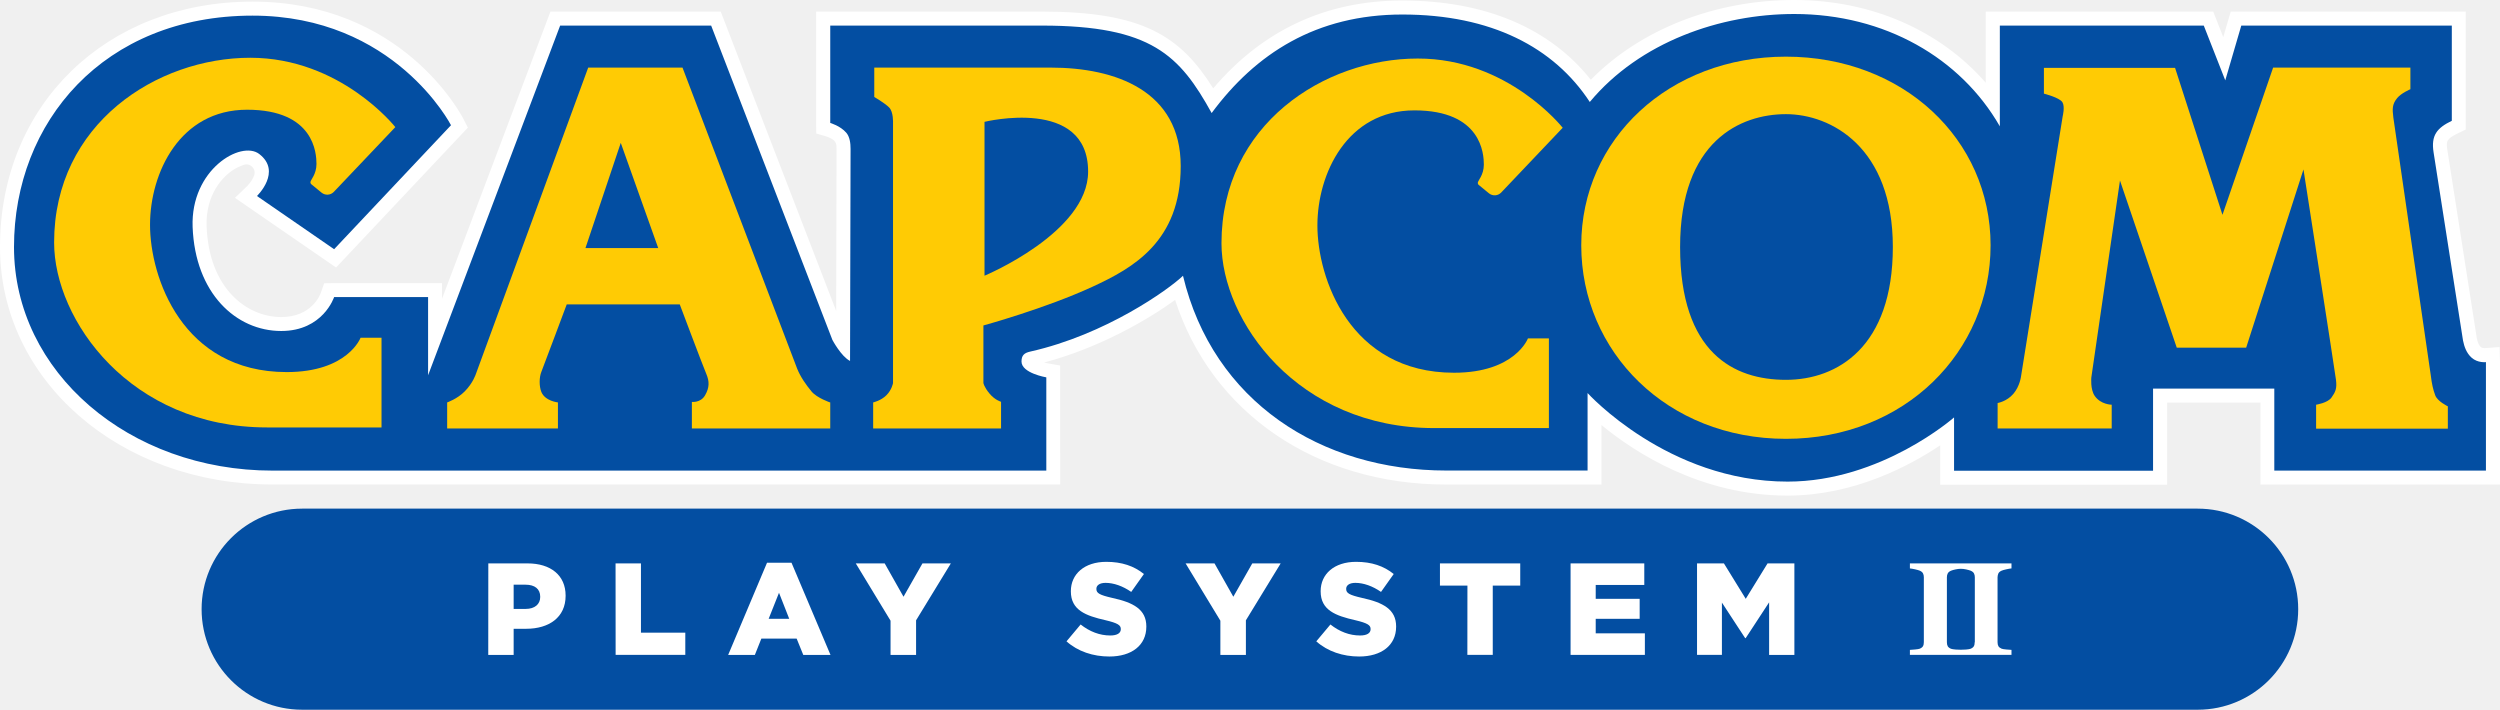
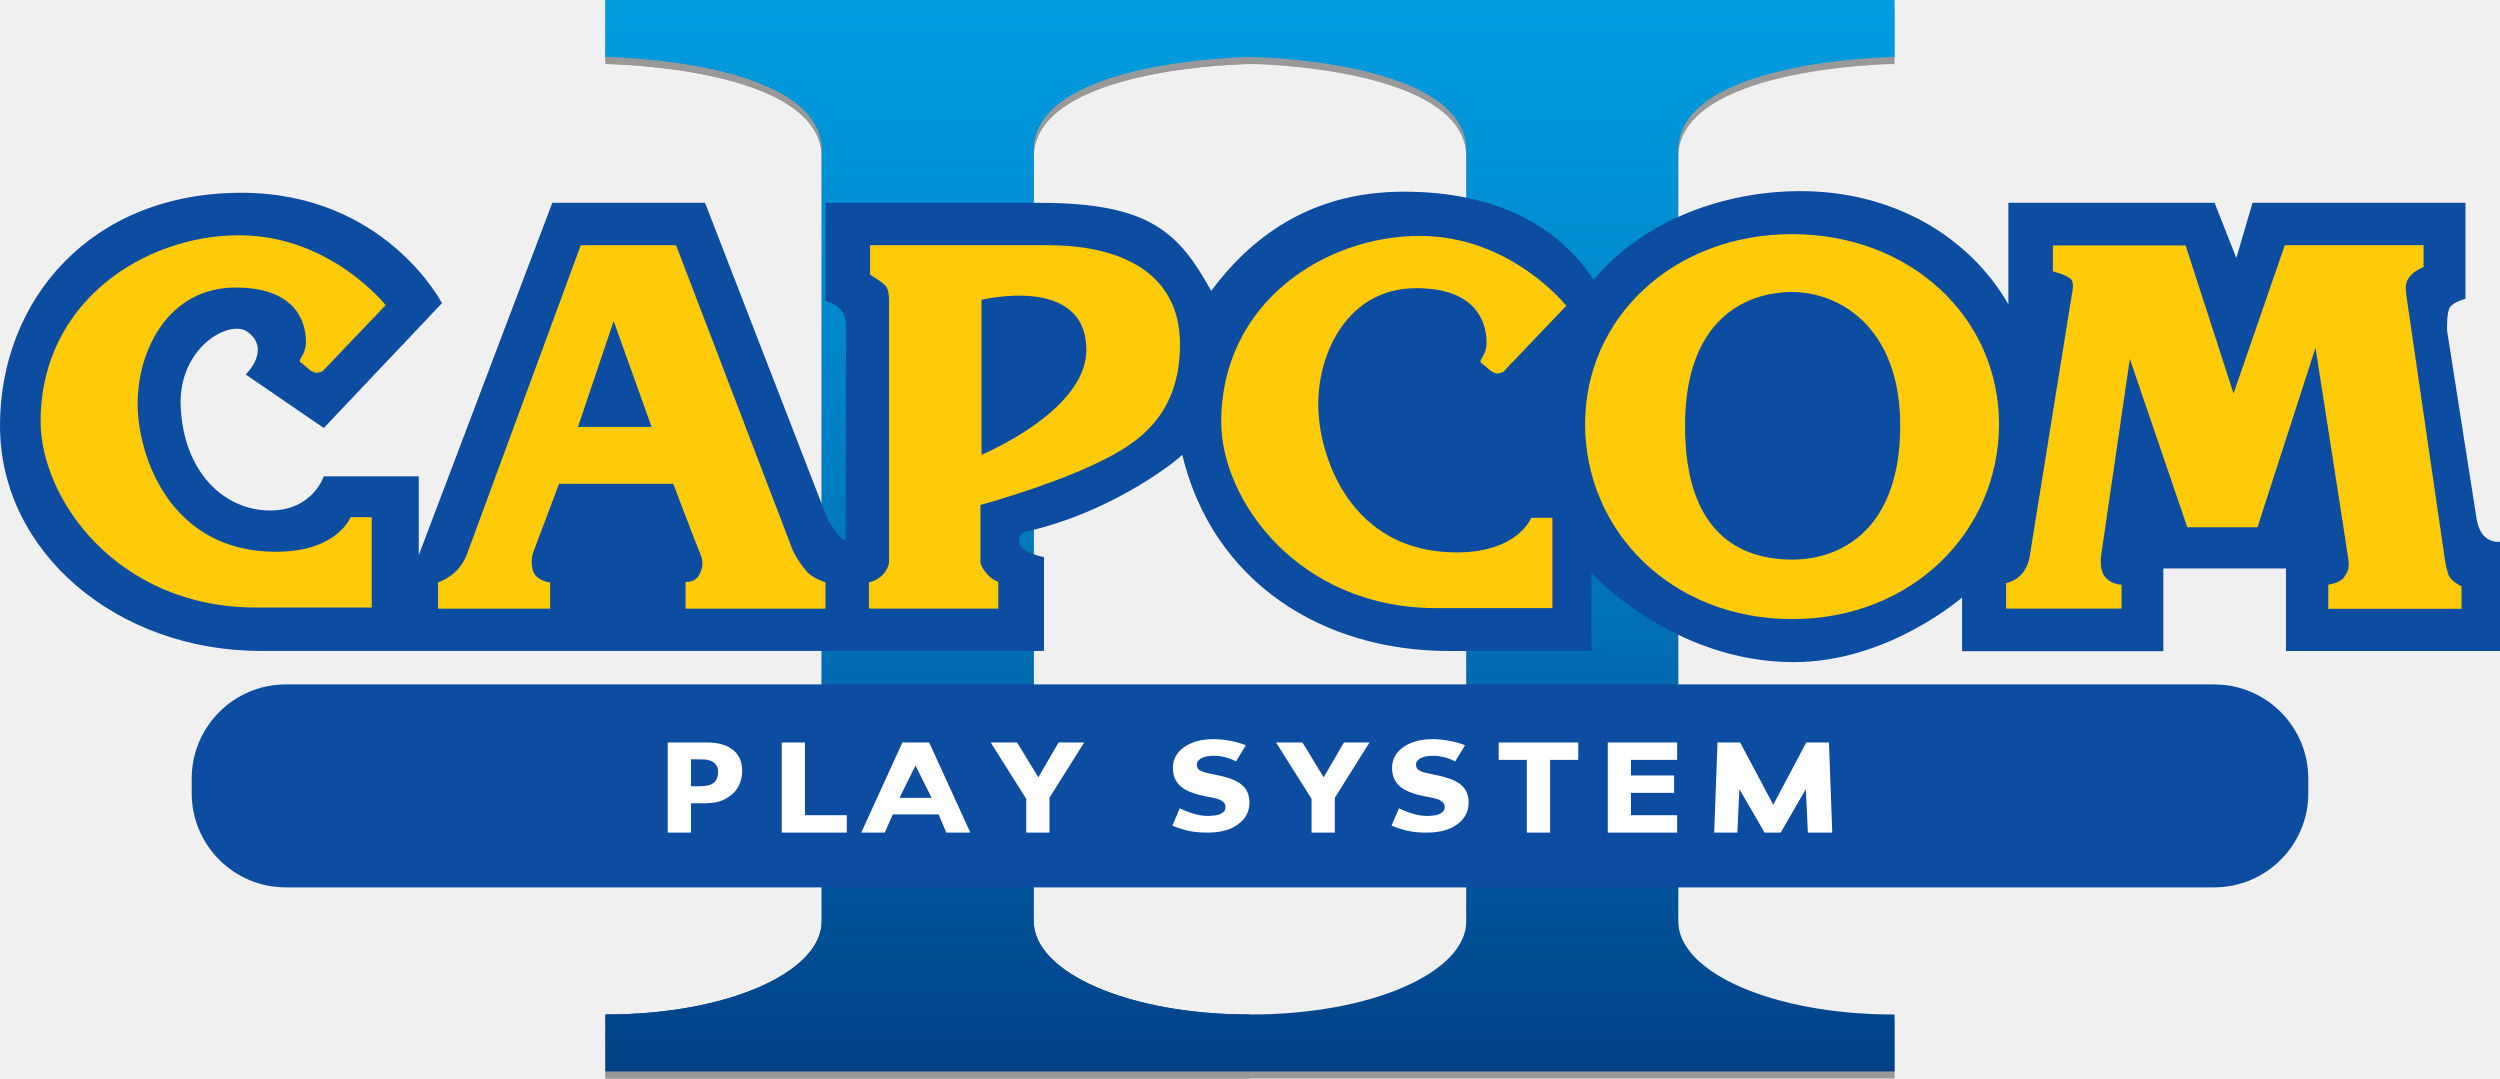
- <svg xmlns="http://www.w3.org/2000/svg" width="1015.788mm" height="288.369mm" viewBox="0 0 1015.788 288.369" version="1.1" id="svg1">
-   <defs id="defs1" />
-   <path id="rect4789_00000148649653550586274910000003953478458579624594_" class="st0" d="m 122.767,206.666 h 770.176 c 22.569,0 40.852,18.283 40.852,40.852 v 0 c 0,22.569 -18.283,40.852 -40.852,40.852 H 122.767 c -22.569,0 -40.852,-18.283 -40.852,-40.852 v 0 c 0,-22.569 18.283,-40.852 40.852,-40.852 z" style="clip-rule:evenodd;display:inline;fill:#034ea2;fill-rule:evenodd;stroke-width:0.265" />
-   <g id="g10" transform="scale(0.2645833)" style="display:none">
-     <path class="st1" d="m 916.6,865.2 h 60.3 c 35.5,0 58.4,18.3 58.4,49.4 v 0.4 c 0,33.1 -25.5,50.6 -60.5,50.6 h -19.3 v 40.2 h -39 z m 57.5,69.9 c 13.9,0 22.3,-7.2 22.3,-18.3 v -0.4 c 0,-12 -8.4,-18.5 -22.5,-18.5 h -18.3 v 37.2 z" id="path1" style="fill:#ffffff" />
-     <path class="st1" d="m 1112.1,865.2 h 39 v 106.4 h 68.1 v 34.1 h -107 z" id="path2" style="fill:#ffffff" />
-     <path class="st1" d="m 1344.6,864.2 h 37.6 l 59.9,141.6 h -41.8 l -10.2,-25.1 h -54.4 l -10,25.1 h -41 z m 34.1,86.1 -15.7,-40 -15.9,40 z" id="path3" style="fill:#ffffff" />
-     <path class="st1" d="m 1534.4,953.2 -53.4,-88 h 44.4 l 28.9,51.2 29.1,-51.2 h 43.6 l -53.4,87.4 v 53.2 h -39.2 z" id="path4" style="fill:#ffffff" />
-     <path class="st1" d="m 1804.5,984.9 21.7,-25.9 c 13.9,11 29.3,16.9 45.6,16.9 10.4,0 16.1,-3.6 16.1,-9.6 v -0.4 c 0,-5.8 -4.6,-9 -23.7,-13.5 -29.9,-6.8 -53,-15.3 -53,-44.2 v -0.4 c 0,-26.1 20.7,-45 54.4,-45 23.9,0 42.6,6.4 57.8,18.7 l -19.5,27.5 c -12.9,-9 -26.9,-13.9 -39.4,-13.9 -9.4,0 -14.1,4 -14.1,9 v 0.4 c 0,6.4 4.8,9.2 24.3,13.7 32.3,7 52.4,17.5 52.4,43.8 v 0.4 c 0,28.7 -22.7,45.8 -56.8,45.8 -24.8,0 -48.5,-7.8 -65.8,-23.3 z" id="path5" style="fill:#ffffff" />
-     <path class="st1" d="m 2040.9,953.2 -53.4,-88 h 44.4 l 28.9,51.2 29.1,-51.2 h 43.6 l -53.4,87.4 v 53.2 h -39.2 z" id="path6" style="fill:#ffffff" />
-     <path class="st1" d="m 2188,984.9 21.7,-25.9 c 13.9,11 29.3,16.9 45.6,16.9 10.4,0 16.1,-3.6 16.1,-9.6 v -0.4 c 0,-5.8 -4.6,-9 -23.7,-13.5 -29.9,-6.8 -53,-15.3 -53,-44.2 v -0.4 c 0,-26.1 20.7,-45 54.4,-45 23.9,0 42.6,6.4 57.8,18.7 l -19.4,27.5 c -12.9,-9 -26.9,-13.9 -39.4,-13.9 -9.4,0 -14.1,4 -14.1,9 v 0.4 c 0,6.4 4.8,9.2 24.3,13.7 32.3,7 52.4,17.5 52.4,43.8 v 0.4 c 0,28.7 -22.7,45.8 -56.8,45.8 -24.9,0 -48.6,-7.8 -65.9,-23.3 z" id="path7" style="fill:#ffffff" />
-     <path class="st1" d="M 2420.2,899.3 H 2378 v -34.1 h 123.3 v 34.1 h -42.2 v 106.4 h -39 z" id="path8" style="fill:#ffffff" />
-     <path class="st1" d="m 2578.7,865.2 h 113.1 v 33.1 h -74.5 v 21.3 h 67.5 v 30.7 h -67.5 v 22.3 h 75.5 v 33.1 h -114.1 z" id="path9" style="fill:#ffffff" />
-     <path class="st1" d="m 2772.9,865.2 h 41.2 l 33.5,54.4 33.5,-54.4 h 41.2 v 140.6 h -38.8 V 925 l -36,55 h -0.8 L 2811,925.4 v 80.3 h -38.2 V 865.2 Z" id="path10" style="fill:#ffffff" />
+ <svg xmlns="http://www.w3.org/2000/svg" height="156.009" viewBox="0.25 0 253.148 109.206" width="361.639">
+   <linearGradient id="a" gradientUnits="userSpaceOnUse" x1="1.747" x2="1.747" y1="459.043" y2="786.84">
+     <stop offset="0" stop-color="#009ee0" />
+     <stop offset=".511" stop-color="#0078bd" />
+     <stop offset="1" stop-color="#003f86" />
+   </linearGradient>
+   <g fill-rule="evenodd">
+     <path d="M61.556.71v5.775h.15c.474 0 21.755.399 21.755 9.458v78.032c0 5.24-9.703 9.457-21.755 9.457h-.15v5.774h65.268v-5.774h-.15c-12.052 0-21.755-4.218-21.755-9.457V15.943c0-9.06 21.28-9.458 21.755-9.458h.15V.711H90.342z" fill="#999" />
+     <path d="M-97.531 460.147v17.332h.45c1.423 0 65.295 1.196 65.295 28.387V740.07c0 15.726-29.122 28.386-65.296 28.386h-.45v17.33H98.365v-17.33h-.45c-36.174 0-65.296-12.66-65.296-28.386V505.866c0-27.191 63.872-28.387 65.296-28.387h.45v-17.332H-11.132z" fill="url(#a)" transform="matrix(.33318 0 0 .33318 94.051 -153.31)" />
+     <path d="M126.824.71v5.775h.15c.474 0 21.754.399 21.754 9.458v78.032c0 5.24-9.702 9.457-21.755 9.457h-.15v5.774h65.268v-5.774h-.15c-12.052 0-21.754-4.218-21.754-9.457V15.943c0-9.06 21.28-9.458 21.754-9.458h.15V.711H155.61z" fill="#999" />
+     <path d="M-97.531 460.147v17.332h.45c1.423 0 65.295 1.196 65.295 28.387V740.07c0 15.726-29.122 28.386-65.296 28.386h-.45v17.33H98.365v-17.33h-.45c-36.174 0-65.296-12.66-65.296-28.386V505.866c0-27.191 63.872-28.387 65.296-28.387h.45v-17.332H-11.132z" fill="url(#a)" transform="matrix(.33318 0 0 .33318 159.319 -153.31)" />
+     <path d="M61.556.71v5.775h.15c.474 0 21.755.399 21.755 9.458v78.032c0 5.24-9.703 9.457-21.755 9.457h-.15v5.774h65.268v-5.774h-.15c-12.052 0-21.755-4.218-21.755-9.457V15.943c0-9.06 21.28-9.458 21.755-9.458h.15V.711H90.342z" fill="#999" />
+     <path d="M-97.531 460.147v17.332h.45c1.423 0 65.295 1.196 65.295 28.387V740.07c0 15.726-29.122 28.386-65.296 28.386h-.45v17.33H98.365v-17.33h-.45c-36.174 0-65.296-12.66-65.296-28.386V505.866c0-27.191 63.872-28.387 65.296-28.387h.45v-17.332H-11.132z" fill="url(#a)" transform="matrix(.33318 0 0 .33318 94.051 -153.31)" />
+     <rect fill="#0c4da1" height="20.55" rx="9.535" width="214.326" x="19.661" y="69.304" />
  </g>
-   <g id="g11" transform="scale(0.2645833)" style="display:inline">
-     <path class="st1" d="m 749.9,865.2 h 60.3 c 35.5,0 58.4,18.3 58.4,49.4 v 0.4 c 0,33.1 -25.5,50.6 -60.5,50.6 h -19.3 v 40.2 h -39 z m 57.4,69.9 c 13.9,0 22.3,-7.2 22.3,-18.3 v -0.4 c 0,-12 -8.4,-18.5 -22.5,-18.5 h -18.3 v 37.2 z" id="path2-4" style="fill:#ffffff" />
-     <path class="st1" d="m 945.3,865.2 h 39 v 106.4 h 68.1 v 34.1 h -107 z" id="path3-8" style="fill:#ffffff" />
-     <path class="st1" d="m 1177.9,864.2 h 37.6 l 59.9,141.6 h -41.8 l -10.2,-25.1 h -54.2 l -10,25.1 h -41 z m 34.1,86.1 -15.7,-40 -15.9,40 z" id="path4-6" style="fill:#ffffff" />
-     <path class="st1" d="m 1367.6,953.2 -53.4,-88 h 44.4 l 28.9,51.2 29.1,-51.2 h 43.6 l -53.4,87.4 v 53.2 h -39.2 z" id="path5-5" style="fill:#ffffff" />
-     <path class="st1" d="m 1637.8,984.9 21.7,-25.9 c 13.9,11 29.3,16.9 45.6,16.9 10.4,0 16.1,-3.6 16.1,-9.6 v -0.4 c 0,-5.8 -4.6,-9 -23.7,-13.5 -29.9,-6.8 -53,-15.3 -53,-44.2 v -0.4 c 0,-26.1 20.7,-45 54.4,-45 23.9,0 42.6,6.4 57.8,18.7 l -19.5,27.5 c -12.9,-9 -26.9,-13.9 -39.4,-13.9 -9.4,0 -14.1,4 -14.1,9 v 0.4 c 0,6.4 4.8,9.2 24.3,13.7 32.3,7 52.4,17.5 52.4,43.8 v 0.4 c 0,28.7 -22.7,45.8 -56.8,45.8 -24.9,0 -48.5,-7.8 -65.8,-23.3 z" id="path6-0" style="fill:#ffffff" />
-     <path class="st1" d="m 1874.1,953.2 -53.4,-88 h 44.4 l 28.9,51.2 29.1,-51.2 h 43.6 l -53.4,87.4 v 53.2 h -39.2 z" id="path7-9" style="fill:#ffffff" />
-     <path class="st1" d="m 2021.4,984.9 21.7,-25.9 c 13.9,11 29.3,16.9 45.6,16.9 10.4,0 16.1,-3.6 16.1,-9.6 v -0.4 c 0,-5.8 -4.6,-9 -23.7,-13.5 -29.9,-6.8 -53,-15.3 -53,-44.2 v -0.4 c 0,-26.1 20.7,-45 54.4,-45 23.9,0 42.6,6.4 57.8,18.7 l -19.5,27.5 c -12.9,-9 -26.9,-13.9 -39.4,-13.9 -9.4,0 -14.1,4 -14.1,9 v 0.4 c 0,6.4 4.8,9.2 24.3,13.7 32.3,7 52.4,17.5 52.4,43.8 v 0.4 c 0,28.7 -22.7,45.8 -56.8,45.8 -24.8,0 -48.5,-7.8 -65.8,-23.3 z" id="path8-0" style="fill:#ffffff" />
-     <path class="st1" d="m 2253.5,899.3 h -42.2 v -34.1 h 123.3 v 34.1 h -42.2 v 106.4 h -39 z" id="path9-0" style="fill:#ffffff" />
-     <path class="st1" d="m 2412,865.2 h 113.1 v 33.1 h -74.6 v 21.3 h 67.5 v 30.7 h -67.5 v 22.3 h 75.5 v 33.1 H 2411.9 V 865.2 Z" id="path10-6" style="fill:#ffffff" />
-     <path class="st1" d="m 2606.2,865.2 h 41.2 l 33.5,54.4 33.5,-54.4 h 41.2 v 140.6 h -38.8 V 925 l -36,55 h -0.8 l -35.7,-54.6 v 80.3 h -38.2 V 865.2 Z" id="path11-1" style="fill:#ffffff" />
-     <path class="st1" d="m 3068.9,880.5 c 0.9,-1.7 2.5,-3.1 5.1,-4.2 1.6,-0.7 3.9,-1.3 7,-2 3.1,-0.7 5.8,-1.2 8,-1.4 v -7.7 h -39 -39 -39 -39 v 7.7 c 2.2,0.3 4.9,0.7 8,1.4 3.1,0.7 5.4,1.4 7,2 2.5,1.1 4.2,2.4 5.1,4.2 0.9,1.7 1.3,3.7 1.3,5.9 v 99.7 c 0,2.5 -0.4,4.6 -1.3,6.2 -0.9,1.6 -2.6,2.9 -5,3.9 -1.3,0.5 -3.7,0.9 -7.2,1.2 -3.5,0.3 -6.1,0.5 -7.9,0.6 v 7.7 h 39 39 39 39 V 998 c -1.8,-0.1 -4.4,-0.3 -7.9,-0.6 -3.5,-0.3 -5.9,-0.7 -7.2,-1.2 -2.4,-1 -4.1,-2.3 -5,-3.9 -0.9,-1.6 -1.3,-3.7 -1.3,-6.2 v -99.7 c 0.1,-2.2 0.5,-4.1 1.3,-5.9 z m -36.4,105.7 c 0,2.5 -0.4,4.6 -1.3,6.2 -0.9,1.6 -2.6,2.9 -5,3.9 -1.3,0.5 -3.7,0.9 -7.2,1.2 h -0.1 c -5.2,0.4 -10.4,0.4 -15.5,0 h -0.1 c -3.5,-0.3 -5.9,-0.7 -7.2,-1.2 -2.4,-1 -4.1,-2.3 -5,-3.9 -0.9,-1.6 -1.3,-3.7 -1.3,-6.2 v -99.7 c 0,-2.2 0.4,-4.2 1.3,-5.9 0.9,-1.7 2.5,-3.1 5.1,-4.2 1.6,-0.7 3.9,-1.3 7,-2 h 0.1 c 5.2,-1.2 10.6,-1.2 15.9,0 h 0.1 c 3.1,0.7 5.4,1.4 7,2 2.5,1.1 4.2,2.4 5.1,4.2 0.9,1.7 1.3,3.7 1.3,5.9 v 99.7 z" id="path1-3" style="fill:#ffffff" />
+   <g fill="#fff">
+     <path d="M75.402 78.061q0 .614-.215 1.202-.215.583-.613.982-.546.54-1.22.815-.67.276-1.669.276H70.22v2.974h-2.355V75.18h3.875q.871 0 1.466.153.601.147 1.061.448.552.362.84.926.295.564.295 1.355zm-2.435.055q0-.386-.209-.662-.208-.282-.484-.392-.368-.148-.718-.16-.35-.018-.932-.018h-.404v2.735h.674q.601 0 .987-.074.393-.073.657-.294.227-.196.325-.466.104-.276.104-.669zM85.993 84.31h-6.587V75.18h2.355v7.365h4.232zM98.504 84.31H96.07l-.78-1.845h-4.632l-.824 1.845H87.46l4.167-9.131h2.71zm-3.918-3.52-1.634-3.275-1.62 3.275zM110.033 75.179l-3.514 5.6v3.531h-2.355v-3.422l-3.6-5.71h2.674l2.152 3.533 2.055-3.532zM126.767 81.275c0 .9-.383 1.631-1.147 2.195-.76.56-1.795.84-3.103.84-.757 0-1.417-.065-1.981-.196a10.462 10.462 0 0 1-1.576-.509l.756-1.764c.296.17.802.356 1.133.47a5.34 5.34 0 0 0 1.741.313c.143 0 .331-.012.564-.037.234-.024.424-.065.57-.122a1.38 1.38 0 0 0 .442-.276c.119-.11.178-.274.178-.491a.65.65 0 0 0-.257-.515c-.168-.147-.415-.26-.742-.337a20.372 20.372 0 0 0-1.092-.227 8.744 8.744 0 0 1-1.073-.276c-.769-.25-1.323-.587-1.662-1.012-.335-.43-.503-.961-.503-1.595 0-.85.38-1.543 1.14-2.079.765-.54 1.746-.81 2.944-.81.601 0 1.194.06 1.779.179a8.17 8.17 0 0 1 1.527.435l-.993 1.633a5.717 5.717 0 0 0-.614-.265 4.59 4.59 0 0 0-1.631-.3c-.197 0-.393.013-.589.042a2.205 2.205 0 0 0-.558.147c-.16.062-.296.156-.411.282a.602.602 0 0 0-.172.423c0 .242.092.428.276.559.184.126.532.243 1.043.35l.963.201c.31.066.644.156 1 .27.698.23 1.214.542 1.545.939.335.392.503.903.503 1.533zM160.065 76.945h-2.852v7.365h-2.354v-7.365h-2.852V75.18h8.058zM170.077 84.31h-7.024V75.18h7.024v1.766h-4.681v1.576h4.374v1.766h-4.374v2.257h4.68zM185.783 84.31h-2.468l-.21-4.4-2.549 4.399h-1.625l-2.55-4.4-.209 4.401h-2.345l.335-9.131h2.295l3.351 6.31 3.345-6.31h2.295zM138.928 75.179l-3.515 5.6v3.531h-2.355v-3.422l-3.6-5.71h2.675l2.152 3.533 2.055-3.532zM148.961 81.275c0 .9-.382 1.631-1.147 2.195-.76.56-1.794.84-3.103.84-.756 0-1.416-.065-1.98-.196a10.462 10.462 0 0 1-1.577-.509l.757-1.764c.296.17.802.356 1.132.47a5.34 5.34 0 0 0 1.742.313c.143 0 .331-.012.564-.037.233-.024.423-.065.57-.122a1.38 1.38 0 0 0 .442-.276c.118-.11.178-.274.178-.491a.65.65 0 0 0-.258-.515c-.167-.147-.415-.26-.742-.337a20.372 20.372 0 0 0-1.091-.227 8.744 8.744 0 0 1-1.074-.276c-.768-.25-1.322-.587-1.662-1.012-.335-.43-.503-.961-.503-1.595 0-.85.38-1.543 1.141-2.079.765-.54 1.746-.81 2.944-.81.6 0 1.194.06 1.778.179a8.17 8.17 0 0 1 1.527.435l-.992 1.633a5.717 5.717 0 0 0-.614-.265 4.59 4.59 0 0 0-1.632-.3c-.196 0-.392.013-.588.042a2.205 2.205 0 0 0-.559.147c-.159.062-.296.156-.41.282a.602.602 0 0 0-.172.423c0 .242.092.428.276.559.184.126.531.243 1.042.35.336.069.657.136.963.201.311.066.644.156 1 .27.699.23 1.214.542 1.545.939.336.392.503.903.503 1.533z" />
  </g>
-   <g id="g10-4" transform="matrix(0.2645833,0,0,0.2645833,-0.01322917,0)" style="display:none">
-     <path class="st1" d="m 711,865.2 h 60.3 c 35.5,0 58.4,18.3 58.4,49.4 v 0.4 c 0,33.1 -25.5,50.6 -60.5,50.6 h -19.3 v 40.2 h -39 z m 57.3,69.9 c 13.9,0 22.3,-7.2 22.3,-18.3 v -0.4 c 0,-12 -8.4,-18.5 -22.5,-18.5 h -18.3 v 37.2 z" id="path1-4" style="fill:#ffffff" />
-     <path class="st1" d="m 906.3,865.2 h 39 v 106.4 h 68.1 v 34.1 h -107 z" id="path2-6" style="fill:#ffffff" />
-     <path class="st1" d="m 1138.9,864.2 h 37.6 l 59.9,141.6 h -41.8 l -10.2,-25.1 h -54.2 l -10,25.1 h -41 z m 34.2,86.1 -15.7,-40 -15.9,40 z" id="path3-0" style="fill:#ffffff" />
-     <path class="st1" d="m 1328.7,953.2 -53.4,-88 h 44.4 l 28.9,51.2 29.1,-51.2 h 43.6 l -53.4,87.4 v 53.2 h -39.2 z" id="path4-66" style="fill:#ffffff" />
-     <path class="st1" d="m 1598.8,984.9 21.7,-25.9 c 13.9,11 29.3,16.9 45.6,16.9 10.4,0 16.1,-3.6 16.1,-9.6 v -0.4 c 0,-5.8 -4.6,-9 -23.7,-13.5 -29.9,-6.8 -53,-15.3 -53,-44.2 v -0.4 c 0,-26.1 20.7,-45 54.4,-45 23.9,0 42.6,6.4 57.8,18.7 l -19.5,27.5 c -12.9,-9 -26.9,-13.9 -39.4,-13.9 -9.4,0 -14.1,4 -14.1,9 v 0.4 c 0,6.4 4.8,9.2 24.3,13.7 32.3,7 52.4,17.5 52.4,43.8 v 0.4 c 0,28.7 -22.7,45.8 -56.8,45.8 -24.8,0 -48.5,-7.8 -65.8,-23.3 z" id="path5-1" style="fill:#ffffff" />
-     <path class="st1" d="m 1835.1,953.2 -53.4,-88 h 44.4 l 28.9,51.2 29.1,-51.2 h 43.6 l -53.4,87.4 v 53.2 h -39.2 z" id="path6-8" style="fill:#ffffff" />
-     <path class="st1" d="m 1982.4,984.9 21.7,-25.9 c 13.9,11 29.3,16.9 45.6,16.9 10.4,0 16.1,-3.6 16.1,-9.6 v -0.4 c 0,-5.8 -4.6,-9 -23.7,-13.5 -29.9,-6.8 -53,-15.3 -53,-44.2 v -0.4 c 0,-26.1 20.7,-45 54.4,-45 23.9,0 42.6,6.4 57.8,18.7 l -19.5,27.5 c -12.9,-9 -26.9,-13.9 -39.4,-13.9 -9.4,0 -14.1,4 -14.1,9 v 0.4 c 0,6.4 4.8,9.2 24.3,13.7 32.3,7 52.4,17.5 52.4,43.8 v 0.4 c 0,28.7 -22.7,45.8 -56.8,45.8 -24.8,0 -48.5,-7.8 -65.8,-23.3 z" id="path7-4" style="fill:#ffffff" />
-     <path class="st1" d="m 2214.5,899.3 h -42.2 v -34.1 h 123.3 v 34.1 h -42.1 v 106.4 h -39 z" id="path8-9" style="fill:#ffffff" />
-     <path class="st1" d="m 2373,865.2 h 113.1 v 33.1 h -74.6 v 21.3 h 67.5 v 30.7 h -67.5 v 22.3 h 75.5 v 33.1 H 2372.9 V 865.2 Z" id="path9-6" style="fill:#ffffff" />
-     <path class="st1" d="m 2567.2,865.2 h 41.2 l 33.5,54.4 33.5,-54.4 h 41.2 v 140.6 h -38.8 V 925 l -36,55 h -0.8 l -35.7,-54.6 v 80.3 h -38.2 V 865.2 Z" id="path10-7" style="fill:#ffffff" />
-     <path class="st1" d="m 3107.9,880.5 c 0.9,-1.7 2.5,-3.1 5.1,-4.2 1.6,-0.7 3.9,-1.3 7,-2 3.1,-0.7 5.8,-1.2 8,-1.4 v -7.7 h -39 -39 -39 -39 -39 -39 v 7.7 c 2.2,0.3 4.9,0.7 8,1.4 3.1,0.7 5.4,1.4 7,2 2.5,1.1 4.2,2.4 5.1,4.2 0.9,1.7 1.3,3.7 1.3,5.9 v 99.7 c 0,2.5 -0.4,4.6 -1.3,6.2 -0.9,1.6 -2.6,2.9 -5,3.9 -1.3,0.5 -3.7,0.9 -7.2,1.2 -3.5,0.3 -6.1,0.5 -7.9,0.6 v 7.7 h 39 39 39 39 39 39 V 998 c -1.8,-0.1 -4.4,-0.3 -7.9,-0.6 -3.5,-0.3 -5.9,-0.7 -7.2,-1.2 -2.4,-1 -4.1,-2.3 -5,-3.9 -0.9,-1.6 -1.3,-3.7 -1.3,-6.2 v -99.7 c 0,-2.2 0.5,-4.1 1.3,-5.9 z m -114.4,105.7 c 0,2.5 -0.4,4.6 -1.3,6.2 -0.9,1.6 -2.6,2.9 -5,3.9 -1.3,0.5 -3.7,0.9 -7.2,1.2 h -0.1 c -5.2,0.4 -10.4,0.4 -15.5,0 h -0.1 c -3.5,-0.3 -5.9,-0.7 -7.2,-1.2 -2.4,-1 -4.1,-2.3 -5,-3.9 -0.9,-1.6 -1.3,-3.7 -1.3,-6.2 v -99.7 c 0,-2.2 0.4,-4.2 1.3,-5.9 0.9,-1.7 2.5,-3.1 5.1,-4.2 1.6,-0.7 3.9,-1.3 7,-2 h 0.1 c 5.2,-1.2 10.6,-1.2 15.9,0 h 0.1 c 3.1,0.7 5.4,1.4 7,2 2.5,1.1 4.2,2.4 5.1,4.2 0.9,1.7 1.3,3.7 1.3,5.9 v 99.7 z m 78,0 c 0,2.5 -0.4,4.6 -1.3,6.2 -0.9,1.6 -2.6,2.9 -5,3.9 -1.3,0.5 -3.7,0.9 -7.2,1.2 h -0.1 c -5.2,0.4 -10.4,0.4 -15.5,0 h -0.1 c -3.5,-0.3 -5.9,-0.7 -7.2,-1.2 -2.4,-1 -4.1,-2.3 -5,-3.9 -0.9,-1.6 -1.3,-3.7 -1.3,-6.2 v -99.7 c 0,-2.2 0.4,-4.2 1.3,-5.9 0.9,-1.7 2.5,-3.1 5.1,-4.2 1.6,-0.7 3.9,-1.3 7,-2 h 0.1 c 5.2,-1.2 10.6,-1.2 15.9,0 h 0.1 c 3.1,0.7 5.4,1.4 7,2 2.5,1.1 4.2,2.4 5.1,4.2 0.9,1.7 1.3,3.7 1.3,5.9 v 99.7 z" id="path11-3" style="fill:#ffffff" />
-   </g>
-   <g id="g23" style="display:inline" transform="scale(0.2645833)">
-     <path class="st2" d="m 1511.9,187.1 v 236.3 c 0,0 159.1,-66.3 159.1,-159.8 0.1,-115.6 -159.1,-76.5 -159.1,-76.5" id="path11" style="fill:#231f20" />
-     <path class="st2" d="m 2742.6,175.2 c -69.4,0 -162.5,40.8 -162.5,204 0,163.2 82.9,204 162.5,204 79.5,0 164.2,-51 164.2,-204 0,-153 -94.8,-204 -164.2,-204" id="path12" style="fill:#231f20" />
-     <polyline class="st2" points="899.1,380.9 1010.8,380.9 953.3,219.4 899.1,380.9   " id="polyline12" style="display:inline;fill:#231f20" />
-     <path class="st2" d="m 585.9,656.3 h -176 C 200,656.3 83.2,491.4 83.2,372.4 83.2,190 241.2,88.7 384.5,88.7 c 138.8,0 222.6,106.5 222.6,106.5 L 511.4,296 c 0,0 -5.1,2.6 -9.3,2.6 -4.3,0 -10.2,-4.3 -10.2,-4.3 L 480,284.1 c 0,0 -3.4,-0.8 -3.4,-4.3 0,-3.4 9.3,-11.9 9.3,-28 0,-16.1 -3.4,-83.3 -106.6,-83.3 -103.2,0 -149,96.9 -149,176.8 0,79.9 49.1,226.1 209.9,226.1 93.6,0 113.4,-52.7 113.4,-52.7 h 32.2 v 137.6 z m 689,1.7 h -212.4 v -40.8 c 0,0 13.5,1.7 20.3,-10.2 6.8,-11.9 6.8,-21.3 1.7,-33.2 -5.1,-11.9 -40.6,-106.3 -40.6,-106.3 H 870.3 c 0,0 -35.6,95.2 -38.9,103.7 -3.4,8.5 -3.4,22.1 0,30.6 5.6,14.1 25.4,16.2 25.4,16.2 v 40 H 686.7 v -39.9 c 0,0 15.4,-5.3 27,-17 12.7,-12.7 16.9,-26.3 16.9,-26.3 L 903.3,104 h 144.8 l 176,462.3 c 5.1,12.8 13.6,24.7 22.1,34.9 8.4,10.2 28.7,17 28.7,17 z m 402.9,-217.5 c -72.3,33.4 -167.5,59.5 -167.5,59.5 v 88.4 c 0,0 0.8,6 9.3,16.2 8.5,10.2 17.8,12.7 17.8,12.7 V 658 H 1341 v -39.9 c 0,0 11.9,-2.6 20.3,-11 8.5,-8.5 10.2,-18.7 10.2,-18.7 V 188.9 c 0,0 0.8,-17 -6,-23.8 -6.8,-6.8 -22.8,-16.1 -22.8,-16.1 v -45.1 c 0,0 170.9,0 270.8,0 99.9,0 199.8,35.7 199.8,151.3 0,115.6 -72.9,156.4 -135.5,185.3 z m 494.3,-271.1 c -103.2,0 -149,96.9 -149,176.8 0,79.9 49.1,226.1 209.9,226.1 93.6,0 113.4,-52.7 113.4,-52.7 h 32.2 v 137.7 h -176.1 c -209.9,0 -326.7,-164.9 -326.7,-283.8 0,-182.5 158,-283.7 301.3,-283.7 138.8,0 222.6,106.5 222.6,106.5 L 2304.1,297 c 0,0 -5.1,2.5 -9.3,2.5 -4.2,0 -10.2,-4.2 -10.2,-4.2 l -11.9,-10.2 c 0,0 -3.4,-0.9 -3.4,-4.3 0,-3.4 9.3,-11.9 9.3,-28 0.2,-16.2 -3.2,-83.4 -106.5,-83.4 z m 570.5,504.5 c -182.8,0 -314.3,-134.1 -314.3,-297.2 0,-163.1 134.8,-289.6 314.3,-289.6 179.4,0 314.2,126.5 314.2,289.6 0,163.1 -131.4,297.2 -314.2,297.2 z m 1016.5,-15.6 h -202.3 v -36.8 c 0,0 17.8,-2.6 23.7,-11 6,-8.5 8.5,-13.6 6.8,-27.2 -1.7,-13.6 -49.9,-323 -49.9,-323 l -88.1,273.6 h -106.6 l -87.2,-256.6 -44,302.5 c 0,0 -1.7,18.2 5.1,28.1 9.3,13.6 26.2,13.6 26.2,13.6 V 658 h -175.2 v -39.1 c 0,0 14,-2.1 24.1,-14 10.2,-11.9 11.9,-27.2 11.9,-27.2 l 63.9,-399.1 c 0,0 3.8,-14.9 -0.4,-21.7 -4.5,-7.2 -28.4,-13.2 -28.4,-13.2 v -39.6 h 201.5 L 3413,330 3490.8,103.9 h 210.8 v 33.2 c 0,0 -14.1,5.9 -20.3,13.6 -7.6,9.3 -7.6,16.1 -6,29.7 1.7,13.6 55.9,382.4 57.6,396.1 1.7,13.6 3.4,21.3 6.8,30.6 3.4,9.3 19.5,16.9 19.5,16.9 v 34.3 z" id="path13" style="display:inline;fill:#231f20" />
-     <path class="st1" d="m 1511.9,187.1 v 236.3 c 0,0 159.1,-66.3 159.1,-159.8 0.1,-115.6 -159.1,-76.5 -159.1,-76.5" id="path14" style="display:inline;fill:#ffffff" />
-     <path class="st1" d="m 2742.6,175.2 c -69.4,0 -162.5,40.8 -162.5,204 0,163.2 82.9,204 162.5,204 79.5,0 164.2,-51 164.2,-204 0,-153 -94.8,-204 -164.2,-204" id="path15" style="display:inline;fill:#ffffff" />
-     <polyline class="st1" points="899.1,380.9 1010.8,380.9 953.3,219.4 899.1,380.9   " id="polyline15" style="display:inline;fill:#ffffff" />
-     <path class="st1" d="m 2745.1,761.1 c -132.8,0 -234.3,-66 -285.8,-108.4 v 91.4 h -238.2 c -200.4,0 -360.4,-110.2 -416.5,-283.5 -41.8,30.4 -116.9,73.9 -201.2,96.1 2.3,0.6 4.6,1.2 6.8,1.5 l 17.8,3.1 0.1,182.7 H 418.3 C 183.8,744.1 0,583.8 0,379.3 0,161 163.1,2.5 387.8,2.5 c 228.9,0 320,172.6 323.8,180 l 6.9,13.5 -202.4,214.8 -155.3,-107 19,-18.2 c 5.7,-6.3 9,-11.7 10.5,-16.3 3.5,-10 -6.1,-19.6 -16.1,-16.1 -3.1,1.1 -6.7,2.6 -10.5,4.5 -22.5,11.7 -48.2,42.3 -46.4,90.1 3.7,95.6 62,139.1 114.6,139.1 46.4,0 59.6,-33.7 60.9,-37.5 l 5,-14.4 15.3,-0.2 h 165.7 v 24 l 166.5,-441 h 261.5 l 177.3,459.7 c 0.2,-94.3 0.6,-242.7 0.6,-248.7 0,-2.3 -0.1,-4.2 -0.3,-5.7 -0.4,-3.6 -2.4,-6.8 -5.4,-8.8 -3.6,-2.4 -7.9,-4.1 -10.1,-4.8 l -15.4,-4.5 -0.2,-16.1 V 17.8 h 346.5 c 153.9,0 212.4,36.6 263.3,117.9 76,-89.5 173.5,-134.9 290.2,-134.9 126.9,0 226.4,42 289.7,121.7 C 2518.7,45.4 2633.2,0 2755.3,0 c 118.2,0 223.9,46.5 294.2,127.1 V 17.8 h 349.3 l 15.4,39.2 11.5,-39.2 h 360.9 v 181.1 l -12.1,5.9 c -17.2,8.3 -18.3,11.8 -16.1,25.8 l 45.2,288.9 c 1.3,6.5 3.3,11 6.4,13.7 1.4,1.2 4.3,1.5 5.5,1.4 l 23,-1.6 0.7,23 V 744.1 H 3471.3 V 618.3 H 3328 v 126.1 h -348.5 v -60.5 c -46.1,30.9 -131.9,77.2 -234.4,77.2 z m -328.6,-212.9 37.3,41 c 1.2,1.3 119.3,128.9 291.3,128.9 133.7,0 240.4,-92.3 241.4,-93.2 l 35.6,-31.3 v 107.9 h 262.7 V 575.3 H 3514 v 125.8 h 282.1 v -127 c -4.9,-1.9 -10.1,-4.7 -14.9,-9 -13.5,-12.1 -17.9,-27.6 -20,-38.2 l -45.3,-289.8 c -5.5,-35 9.2,-52.9 27.7,-64.5 v -112 h -285.8 l -37.7,129 -50.6,-129 h -277.1 v 213.8 l -40.1,-69.8 C 2994.2,103.3 2883.1,42.9 2755.2,42.9 c -119.8,0 -231.1,47.6 -297.5,127.4 l -18.5,22.2 -15.9,-24.2 C 2369.8,86.8 2276.4,43.7 2153.4,43.7 2039,43.7 1948.8,90.4 1877.8,186.3 l -19.9,26.8 -16.2,-29.2 C 1799.4,107.5 1765.1,60.6 1599.8,60.6 h -303.6 v 113.9 c 6.4,3.4 13.5,8.3 19.3,15.1 8,9.2 11.9,22 11.9,39 0,8.8 -0.8,325.6 -0.8,325.6 l -0.1,34.7 -31,-15.6 c -18.2,-9.2 -32.5,-34 -36.4,-41.4 l -1.1,-2.3 -180.9,-469 H 875 L 677.5,584 636,576.4 V 477.7 H 526.6 c -11.4,19.8 -38.6,52.1 -94.7,52.1 -72.5,0 -152.7,-56.4 -157.5,-180.4 -2.6,-67.9 35.9,-112.4 69.6,-129.8 25.2,-13 50.2,-13.1 67.1,-0.2 18.2,13.9 22.7,30.1 23.3,41.2 0.8,13.5 -3.8,25.8 -9.2,35.4 l 85,58.5 L 666,189.3 C 641.6,151.7 557.8,45.4 388,45.4 184.9,45.4 43.1,182.7 43.1,379.2 43.1,559.7 208,701.1 418.5,701.1 h 1166.9 v -105 c -20.6,-7 -38.1,-20.3 -38.1,-40.9 0,-13.4 5.3,-30.6 30.3,-36.2 108.2,-24.4 202.3,-89.9 224.3,-111 l 27,-25.9 8.7,36.4 c 41.8,174.4 188.8,282.7 383.8,282.7 h 195.3 v -153 z" id="path16" style="display:inline;fill:#ffffff" />
-     <path class="st3" d="M 692.6,192.3 513.1,382.7 394.6,301 c 0,0 38.9,-37.4 3.4,-64.6 -27.8,-21.2 -105.5,23.8 -102.2,112.2 3.9,101.9 66.7,159.7 136.1,159.7 64.3,0 81.2,-52.1 81.2,-52.1 h 144.3 v 120.1 l 202.8,-537 h 231.9 L 1278.3,522 c 0,0 13.5,25.5 27.1,32.3 0,0 0.8,-316.7 0.8,-325.6 0,-8.9 -1.2,-18.7 -6.7,-25 -9.1,-10.5 -24.5,-14.9 -24.5,-14.9 V 39.3 c 0,0 214.9,0 325,0 168.5,0 211.8,45.9 260.7,134.3 67.5,-91.2 160.4,-151.3 292.9,-151.3 136.4,0 232.8,50.4 287.8,134.3 76.9,-92.3 200.8,-135.1 314,-135.1 139.2,0 255.6,67.7 315.7,172.5 V 39.3 h 313.2 l 33,84.1 24.6,-84.1 h 323.3 v 146.2 c -22.9,11.1 -32.1,22.3 -28,48.5 l 45.2,288.9 c 1.9,9.4 5.2,19.2 13.2,26.4 9.4,8.4 22,6.8 22,6.8 v 166.6 h -325 V 596.8 H 3306.4 V 722.9 H 3000.8 V 641 c 0,0 -111.7,98.6 -255.6,98.6 -184.2,0 -307.2,-136 -307.2,-136 v 119 c 0,0 -13.5,0 -216.7,0 -192.8,0 -358.4,-106 -404.6,-299.1 -21.9,21 -118.5,90.3 -234.5,116.4 -9,2 -13.5,5.5 -13.5,15.3 0,17.9 38.1,24.3 38.1,24.3 v 143.2 c 0,0 -1002.1,0 -1188.4,0 C 198.3,722.7 21.5,571.4 21.5,379.4 21.5,187.4 159.3,24 387.8,24 606.2,24 692.6,192.3 692.6,192.3" id="path17" style="display:inline;fill:#034ea2" />
-     <path class="st4" d="m 607.1,195.2 -94.5,99.5 c -5,5.2 -13.1,5.7 -18.7,1.2 l -16.1,-13.2 c -0.7,-0.6 -1.1,-1.6 -1.1,-2.9 0,-3.4 9.3,-11.9 9.3,-28 0,-16.2 -3.3,-83.3 -106.6,-83.3 -103.2,0 -149,96.9 -149,176.8 0,79.9 49.1,226.1 209.9,226.1 93.6,0 113.4,-52.7 113.4,-52.7 h 32.2 v 137.7 h -176 C 200,656.3 83.1,491.4 83.1,372.4 83.1,189.9 241.1,88.7 384.4,88.7 523.3,88.8 607.1,195.2 607.1,195.2" id="path22" style="display:inline;fill:#ffcb04" />
-     <path class="st4" d="m 903.3,103.8 h 144.8 l 176.1,462.4 c 5.1,12.7 13.5,24.6 22,34.9 8.4,10.2 28.8,17 28.8,17 V 658 h -212.5 v -40.8 c 0,0 13.5,1.7 20.3,-10.2 6.8,-11.9 6.8,-21.3 1.7,-33.2 -5.1,-11.9 -40.6,-106.3 -40.6,-106.3 H 870.3 c 0,0 -35.6,95.2 -39,103.7 -3.4,8.5 -3.4,22.1 0,30.6 5.7,14.2 25.5,16.2 25.5,16.2 v 40 H 686.7 v -40 c 0,0 15.5,-5.3 27,-17 12.7,-12.8 17,-26.4 17,-26.4 L 903.3,103.8 m -4.2,277.1 h 111.7 L 953.3,219.4 Z" id="path18" style="display:inline;fill:#ffcb04" />
-     <path class="st4" d="m 1342.6,103.8 c 0,0 171,0 270.8,0 99.9,0 199.8,35.7 199.8,151.3 0,115.6 -72.8,156.3 -135.4,185.2 -72.3,33.4 -167.6,59.5 -167.6,59.5 v 88.3 c 0,0 0.8,6 9.3,16.2 8.4,10.2 17.8,12.7 17.8,12.7 v 41 h -196.4 v -40 c 0,0 11.9,-2.6 20.3,-11 8.5,-8.5 10.2,-18.7 10.2,-18.7 V 188.8 c 0,0 0.8,-17 -6,-23.8 -6.8,-6.8 -22.8,-16.1 -22.8,-16.1 v -45.1 m 169.3,83.3 v 236.3 c 0,0 159.1,-66.3 159.1,-159.8 0.1,-115.6 -159.1,-76.5 -159.1,-76.5 z" id="path19" style="display:inline;fill:#ffcb04" />
-     <path class="st4" d="m 2399.8,196.2 -94.5,99.5 c -5,5.2 -13.1,5.7 -18.7,1.2 l -16.1,-13.2 c -0.7,-0.6 -1.1,-1.6 -1.1,-2.9 0,-3.4 9.3,-11.9 9.3,-28 0,-16.2 -3.3,-83.3 -106.6,-83.3 -103.2,0 -149,96.9 -149,176.8 0,79.9 49.1,226.1 209.9,226.1 93.6,0 113.4,-52.7 113.4,-52.7 h 32.2 v 137.7 h -176.1 c -209.9,0 -326.7,-164.9 -326.7,-283.8 0,-182.5 158,-283.7 301.3,-283.7 138.9,-0.2 222.7,106.3 222.7,106.3" id="path23" style="display:inline;fill:#ffcb04" />
-     <path class="st4" d="m 2742.6,673.9 c -182.8,0 -314.3,-134.1 -314.3,-297.2 0,-163.1 134.9,-289.7 314.3,-289.7 179.5,0 314.3,126.5 314.3,289.7 0,163.2 -131.4,297.2 -314.3,297.2 M 2580.1,379.3 c 0,163.2 82.9,204 162.5,204 79.5,0 164.2,-51 164.2,-204 0,-153 -94.8,-204 -164.2,-204 -69.4,0 -162.5,40.8 -162.5,204 z" id="path20" style="display:inline;fill:#ffcb04" />
-     <path class="st4" d="m 3138.7,104.2 h 201.5 l 72.8,225.7 77.8,-226.1 h 210.8 V 137 c 0,0 -14,5.9 -20.3,13.6 -7.6,9.3 -7.6,16.2 -5.9,29.8 1.7,13.6 55.8,382.4 57.5,396 1.7,13.7 3.4,21.3 6.8,30.6 3.3,9.3 19.4,17 19.4,17 v 34.3 h -202.3 v -36.8 c 0,0 17.8,-2.6 23.7,-11.1 6,-8.5 8.5,-13.6 6.8,-27.2 -1.7,-13.6 -49.9,-323 -49.9,-323 l -88,273.7 h -106.6 l -87.2,-256.7 -44,302.6 c 0,0 -1.7,18.1 5.1,28 9.3,13.7 26.2,13.7 26.2,13.7 V 658 h -175.2 v -39.1 c 0,0 13.9,-2.2 24.1,-14 10.2,-11.9 11.9,-27.2 11.9,-27.2 l 63.9,-399 c 0,0 3.8,-14.9 -0.4,-21.7 -4.4,-7.2 -28.4,-13.2 -28.4,-13.2 v -39.6" id="path21" style="display:inline;fill:#ffcb04" />
+   <g clip-rule="evenodd" fill-rule="evenodd">
+     <path d="M45.004 30.7 33.036 43.34l-7.905-5.419s2.6-2.482.228-4.29c-1.85-1.409-7.04 1.581-6.815 7.453.264 6.772 4.449 10.609 9.071 10.609 4.293 0 5.42-3.461 5.42-3.461h9.62v7.98l13.521-35.674h15.468l12.419 32.064s.903 1.69 1.805 2.141c0 0 .052-21.032.052-21.623 0-.588-.078-1.24-.446-1.662-.606-.698-1.638-.987-1.638-.987v-9.933h21.674c11.242 0 14.126 3.048 17.385 8.92 4.5-6.06 10.697-10.05 19.531-10.05 9.09 0 15.52 3.35 19.194 8.919 5.13-6.133 13.386-8.975 20.942-8.975 9.285 0 17.04 4.5 21.052 11.459V20.538h20.884l2.2 5.586 1.64-5.586H249.9v9.707s-1.244.341-1.588.901c-.334.553-.275 2.319-.275 2.319l3.008 19.187c.126.624.348 1.276.886 1.754.624.557 1.467.453 1.467.453v11.06h-21.674v-8.355h-12.417v8.377h-20.378v-5.445s-7.447 6.55-17.045 6.55c-12.284 0-20.491-9.03-20.491-9.03v7.902h-14.447c-12.86 0-23.899-7.037-26.982-19.87-1.462 1.399-7.907 6-15.637 7.734-.601.135-.901.36-.901 1.012 0 1.189 2.54 1.612 2.54 1.612v9.51H26.718C12.04 65.92.25 55.872.25 43.116.25 30.36 9.442 19.52 24.681 19.52c14.565 0 20.323 11.18 20.323 11.18z" fill="#0c4da1" />
+     <g fill="#ffca08">
+       <path d="m39.301 30.897-6.376 6.686s-.339.17-.62.17c-.284 0-.68-.283-.68-.283l-.789-.675s-.227-.055-.227-.283c0-.223.622-.791.622-1.863 0-1.074-.225-5.533-7.111-5.533s-9.934 6.435-9.934 11.742c0 5.306 3.272 15.014 14 15.014 6.239 0 7.56-3.502 7.56-3.502h2.144v9.146H26.151c-13.997 0-21.788-10.953-21.788-18.854 0-12.116 10.535-18.84 20.095-18.84 9.257.002 14.843 7.075 14.843 7.075zM59.06 24.829h9.65l11.742 30.706c.337.844.902 1.64 1.465 2.313.563.678 1.919 1.132 1.919 1.132v2.65H69.672v-2.71s.9.117 1.354-.675c.45-.791.45-1.412.114-2.201-.339-.792-2.715-7.055-2.715-7.055H56.856s-2.369 6.32-2.597 6.884c-.226.564-.226 1.469 0 2.031.376.94 1.695 1.077 1.695 1.077v2.65H44.607v-2.65s1.032-.355 1.806-1.132c.846-.846 1.128-1.751 1.128-1.751zm-.285 18.4h7.453L62.39 32.506zM88.351 24.829h18.064c6.66 0 13.32 2.368 13.32 10.044 0 7.677-4.855 10.388-9.03 12.308-4.822 2.215-11.176 3.952-11.176 3.952V57s.057.396.62 1.07c.566.677 1.187.848 1.187.848v2.709H88.24v-2.65s.79-.171 1.356-.735c.563-.565.678-1.242.678-1.242V30.472s.052-1.13-.396-1.58c-.451-.455-1.525-1.073-1.525-1.073v-2.99h-.001zm11.29 5.53V46.05s10.61-4.401 10.61-10.61c0-7.677-10.61-5.081-10.61-5.081zM158.853 30.962l-6.379 6.685s-.339.17-.621.17c-.28 0-.676-.283-.676-.283l-.792-.679s-.224-.053-.224-.277c0-.228.619-.796.619-1.863 0-1.075-.223-5.534-7.11-5.534-6.889 0-9.936 6.433-9.936 11.74 0 5.303 3.274 15.015 14.001 15.015 6.239 0 7.561-3.502 7.561-3.502h2.147v9.145h-11.744c-13.996 0-21.788-10.95-21.788-18.852 0-12.115 10.534-18.84 20.095-18.84 9.258 0 14.847 7.075 14.847 7.075zM181.714 62.688c-12.194 0-20.958-8.904-20.958-19.739 0-10.842 8.991-19.24 20.958-19.24 11.963 0 20.954 8.398 20.954 19.24 0 10.834-8.765 19.74-20.954 19.74zm-10.84-19.572c0 10.838 5.532 13.547 10.84 13.547 5.302 0 10.95-3.387 10.95-13.547 0-10.158-6.322-13.547-10.95-13.547-4.63 0-10.84 2.707-10.84 13.547zM208.126 24.853h13.437l4.854 14.99 5.191-15.014h14.053v2.2s-.935.395-1.35.903c-.508.622-.508 1.072-.397 1.979.113.9 3.725 25.398 3.84 26.302.113.904.224 1.411.45 2.033.224.615 1.3 1.126 1.3 1.126v2.277H236.01v-2.445s1.185-.169 1.583-.736c.395-.565.562-.904.45-1.805-.113-.903-3.328-21.45-3.328-21.45l-5.871 18.176h-7.112l-5.816-17.05-2.934 20.097s-.114 1.206.34 1.864c.62.904 1.752.904 1.752.904v2.425h-11.689v-2.592s.931-.144 1.608-.936c.676-.787.79-1.807.79-1.807l4.264-26.5s.256-.99-.028-1.44c-.298-.475-1.892-.874-1.892-.874v-2.627h-.001z" />
+     </g>
  </g>
</svg>
